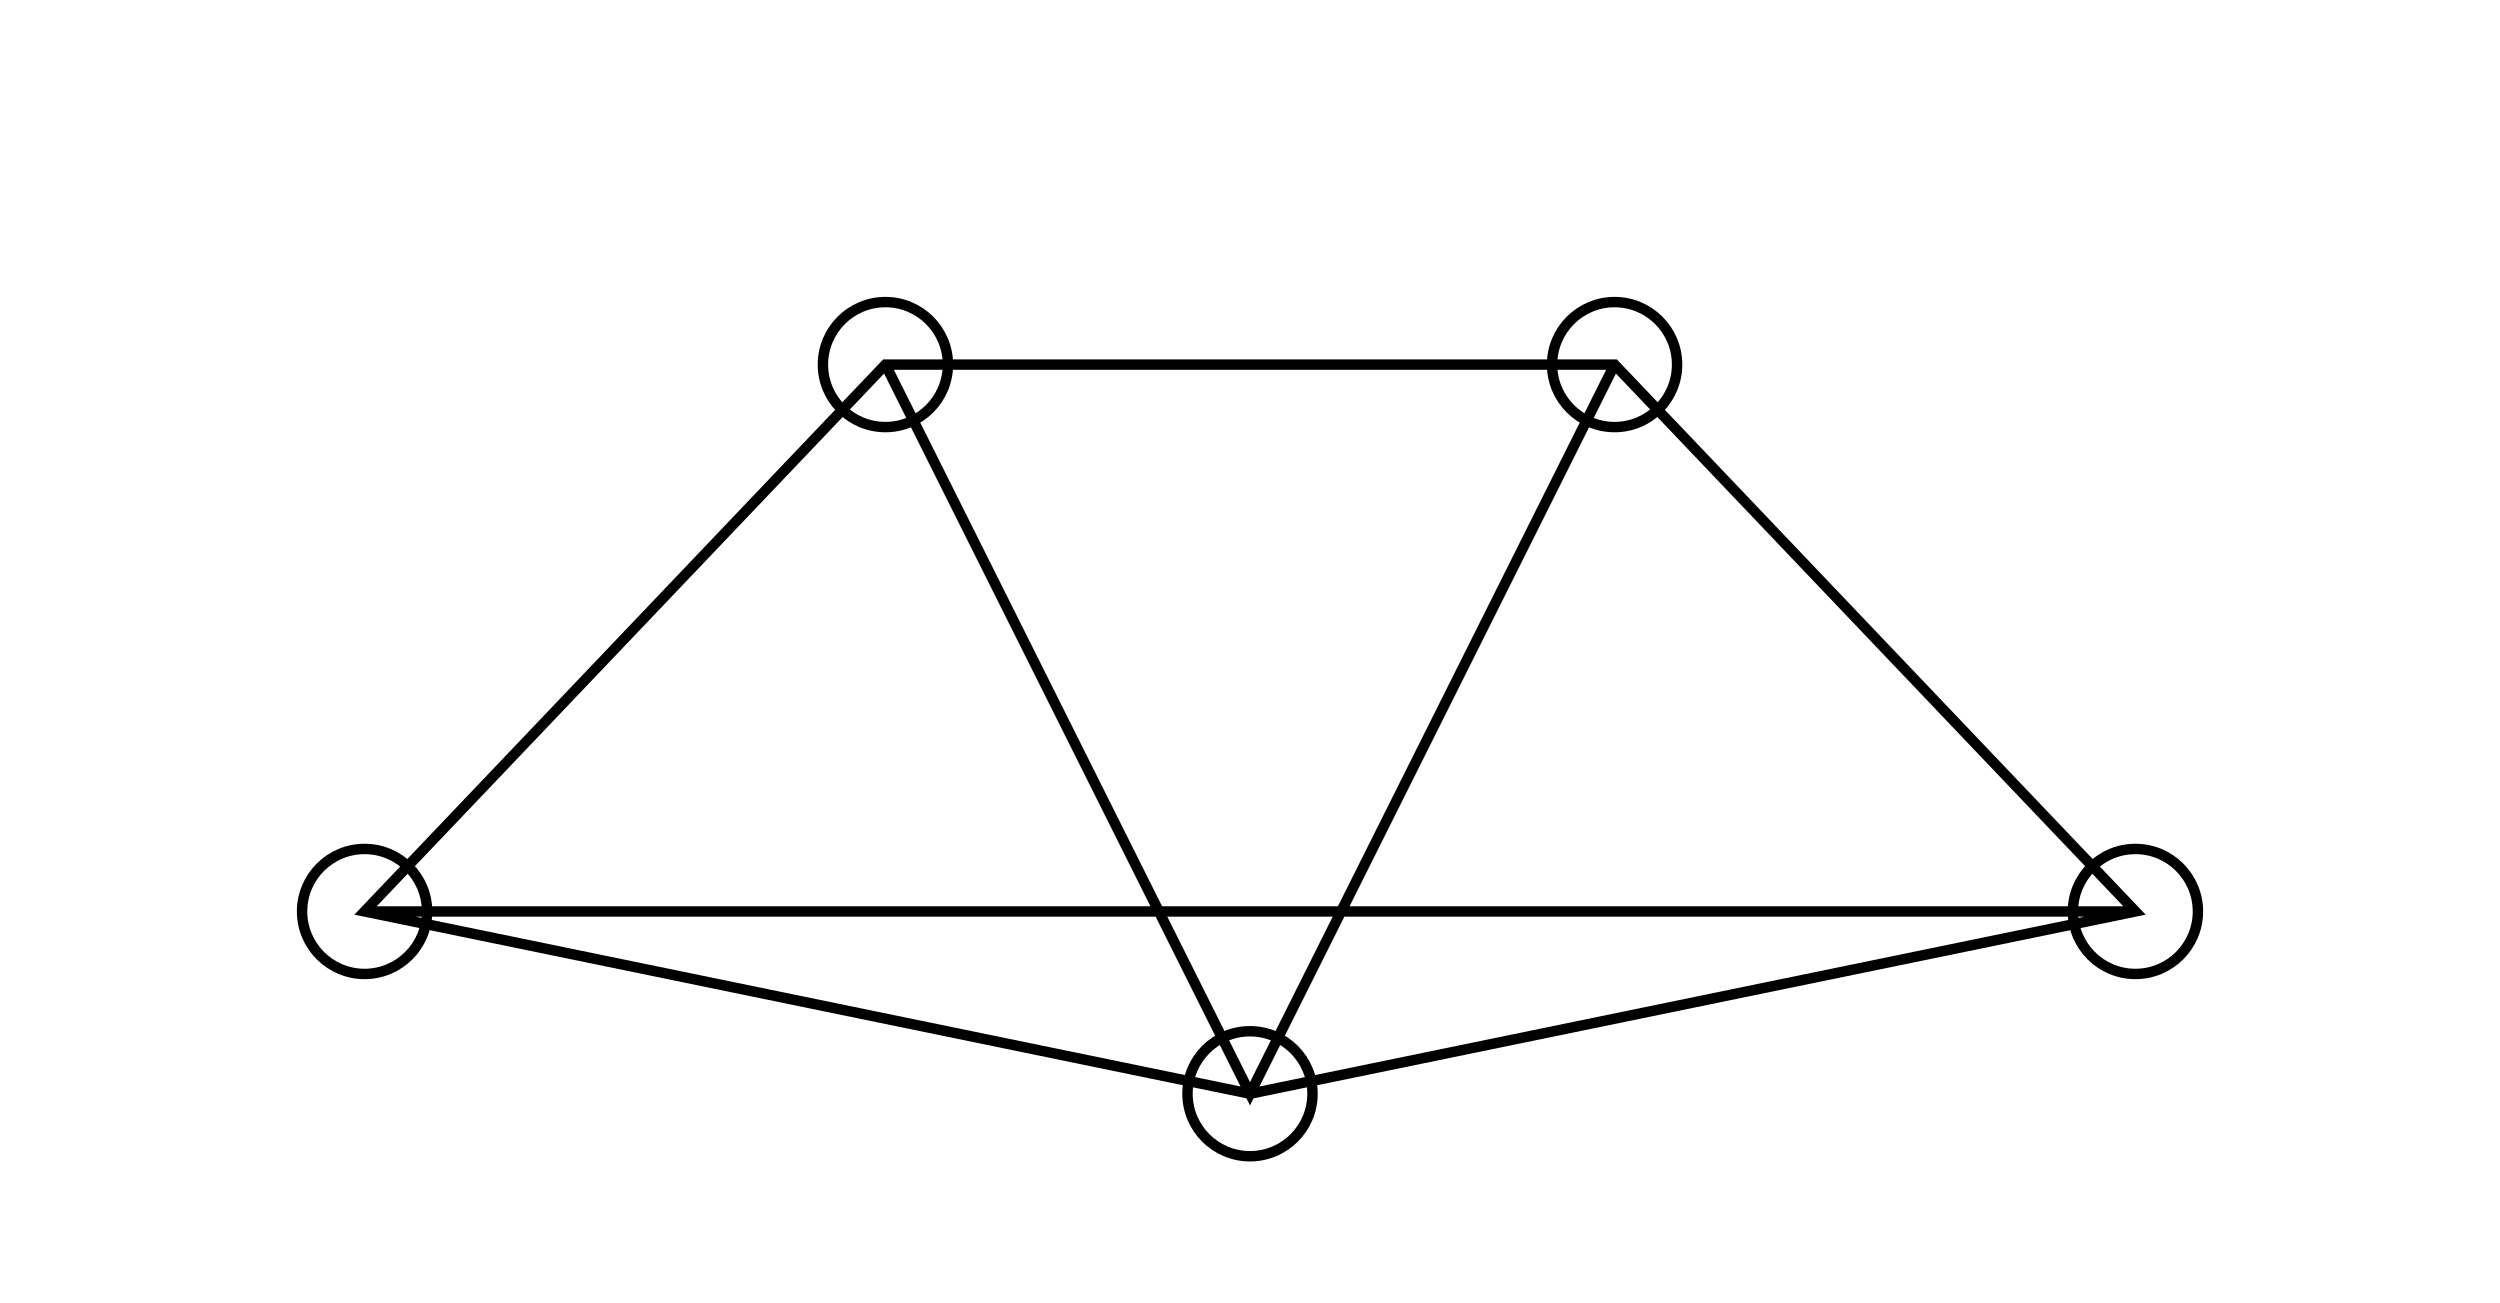
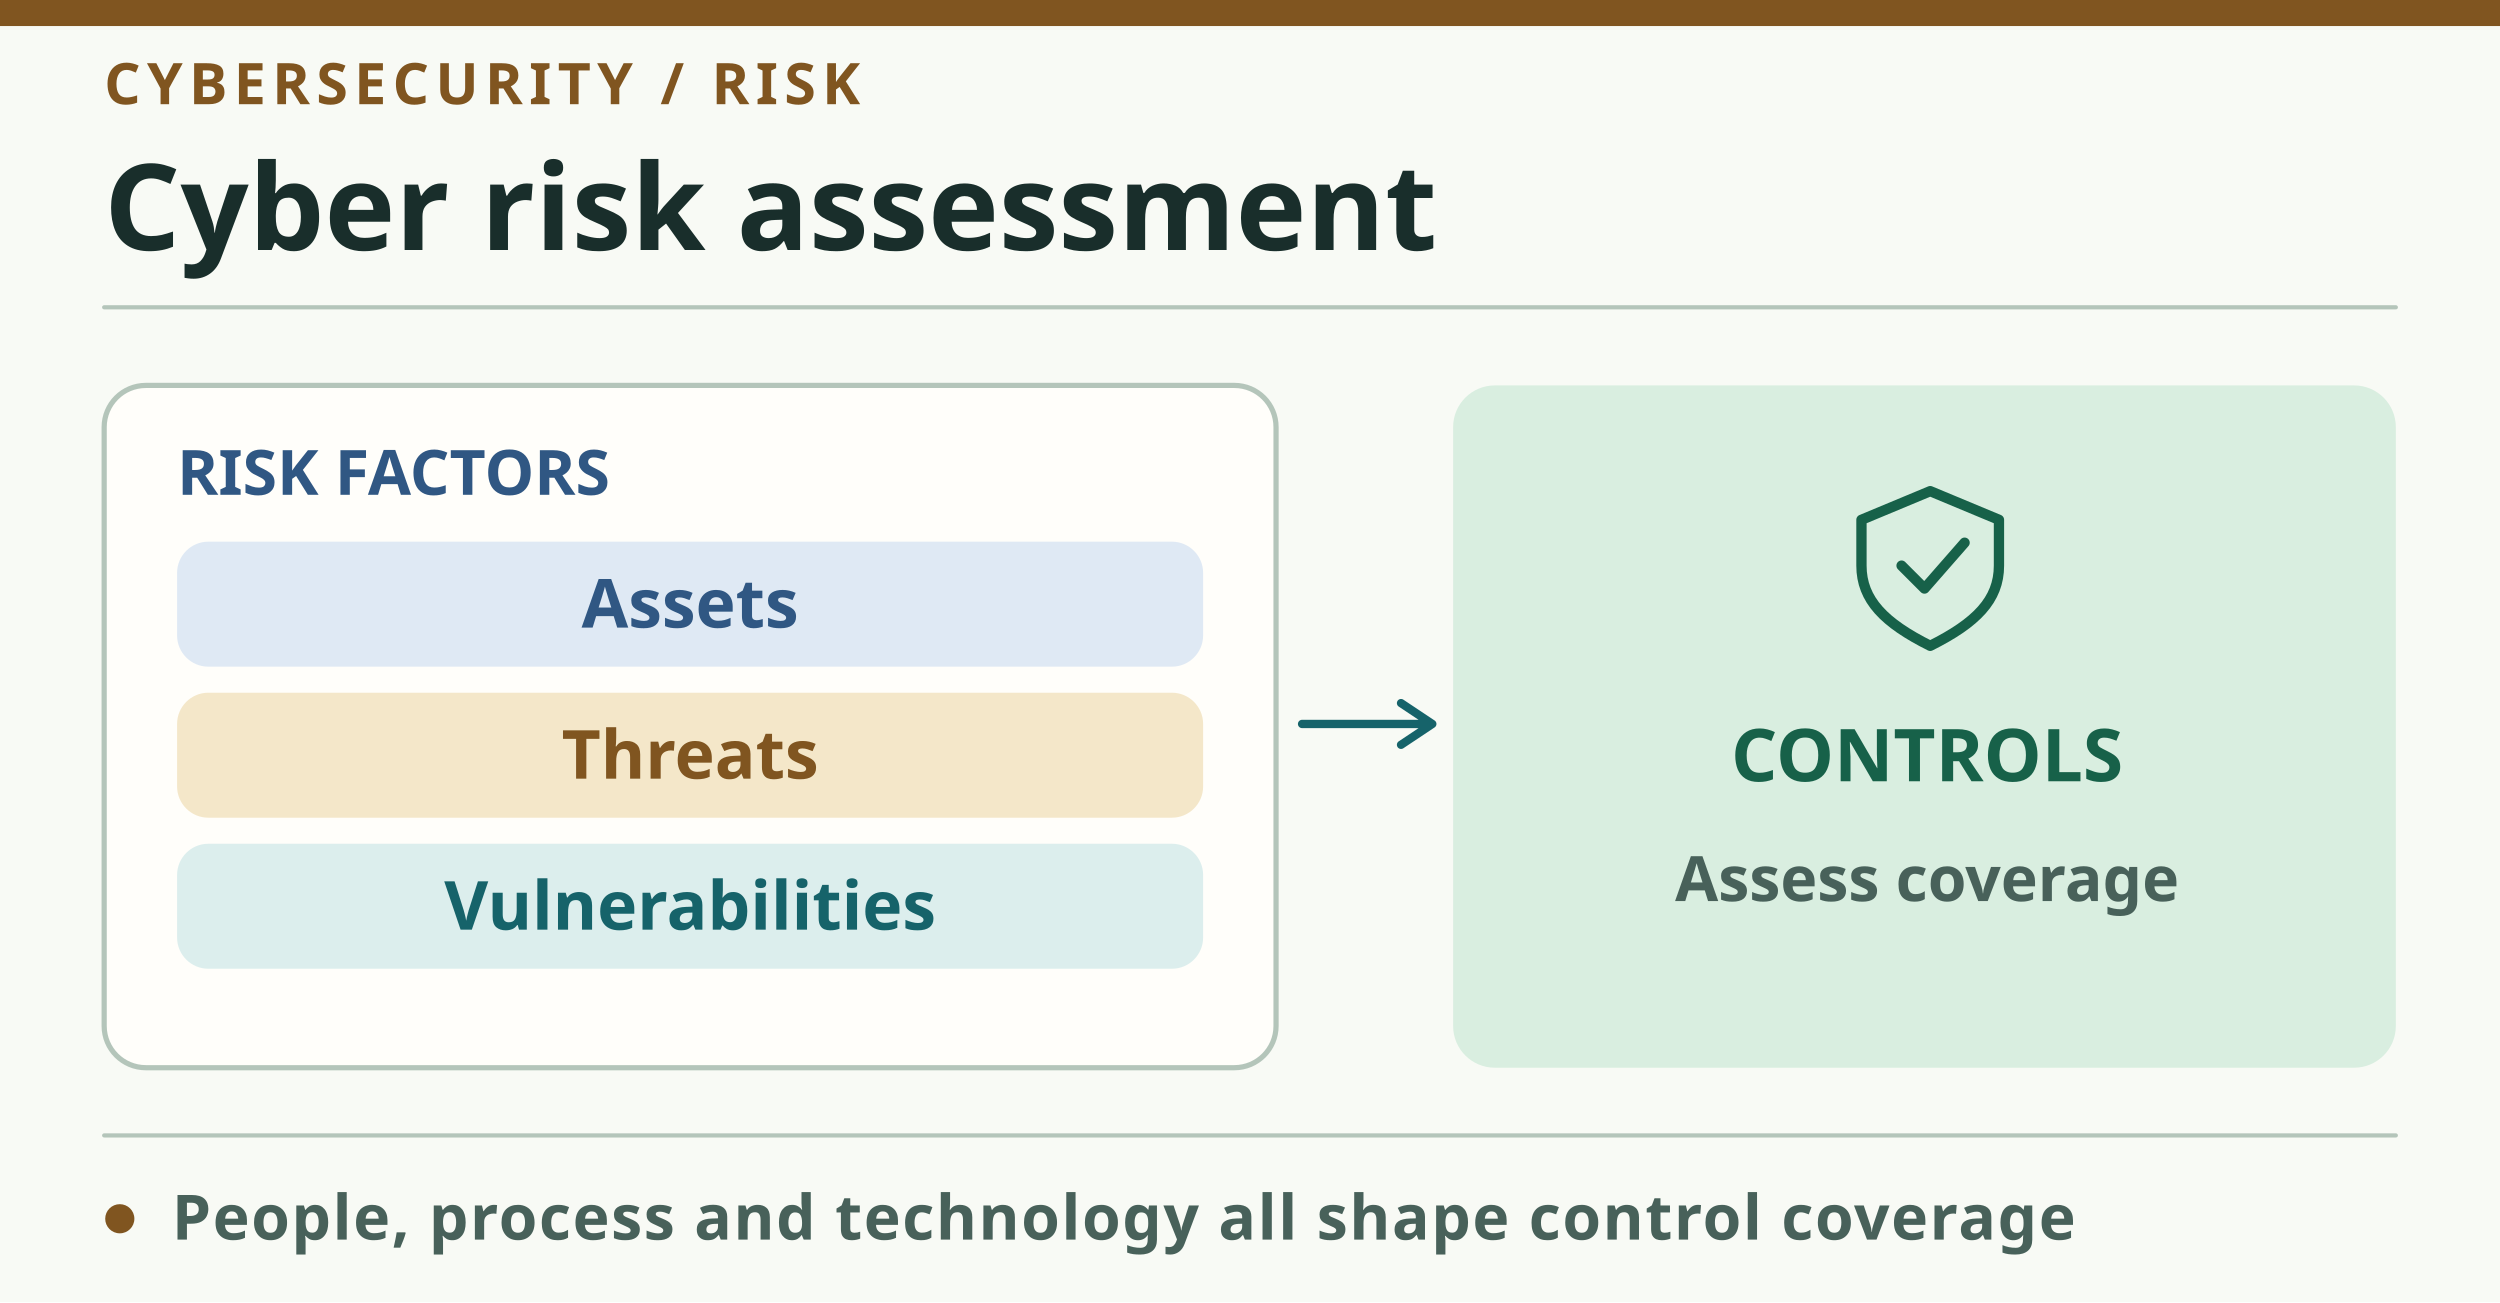
<svg viewBox="0 0 480 250" aria-hidden="true" focusable="false">
-   <g fill="none" stroke="currentColor" stroke-width="2">
-     <path d="M70 175L170 70L310 70L410 175L240 210Z M170 70L240 210L310 70 M70 175H410" />
-     <circle cx="70" cy="175" r="12" />
-     <circle cx="170" cy="70" r="12" />
-     <circle cx="310" cy="70" r="12" />
-     <circle cx="410" cy="175" r="12" />
-     <circle cx="240" cy="210" r="12" />
+   <rect x="0" y="0" width="480" height="250" rx="0" fill="#f8faf5" stroke="none" />
+   <rect x="0" y="0" width="480" height="5" rx="0" fill="#805520" stroke="none" />
+   <text x="20" y="20" text-anchor="start" style="font-family:system-ui,sans-serif;font-size:11px;font-weight:740;letter-spacing:0.11em;fill:#805520">CYBERSECURITY / RISK</text>
+   <text x="20" y="48" text-anchor="start" style="font-family:system-ui,sans-serif;font-size:23px;font-weight:720;letter-spacing:0em;fill:#192e2b">Cyber risk assessment</text>
+   <path d="M20 59H460" fill="none" stroke="#b4c5ba" stroke-width="0.8" stroke-linecap="round" stroke-linejoin="round" />
+   <rect x="20" y="74" width="225" height="131" rx="8" fill="#fffefa" stroke="#b4c5ba" />
+   <text x="34" y="95" text-anchor="start" style="font-family:system-ui,sans-serif;font-size:12px;font-weight:650;letter-spacing:0em;fill:#305783">RISK FACTORS</text>
+   <rect x="34" y="104" width="197" height="24" rx="6" fill="#dfe9f4" stroke="none" />
+   <text x="132.5" y="120.5" text-anchor="middle" style="font-family:system-ui,sans-serif;font-size:13px;font-weight:650;letter-spacing:0em;fill:#305783">Assets</text>
+   <rect x="34" y="133" width="197" height="24" rx="6" fill="#f4e7c9" stroke="none" />
+   <text x="132.5" y="149.5" text-anchor="middle" style="font-family:system-ui,sans-serif;font-size:13px;font-weight:650;letter-spacing:0em;fill:#805520">Threats</text>
+   <rect x="34" y="162" width="197" height="24" rx="6" fill="#dceeed" stroke="none" />
+   <text x="132.5" y="178.5" text-anchor="middle" style="font-family:system-ui,sans-serif;font-size:13px;font-weight:650;letter-spacing:0em;fill:#16636a">Vulnerabilities</text>
+   <path d="M250 139L275 139m-6.0 -4.0L275 139l-6.0 4.0" fill="none" stroke="#16636a" stroke-width="1.6" stroke-linecap="round" stroke-linejoin="round" />
+   <rect x="279" y="74" width="181" height="131" rx="8" fill="#d9eee0" stroke="none" />
+   <g transform="translate(353 91) scale(1.1)">
+     <path d="M16 3L28 8v8c0 6-4 10-12 14C8 26 4 22 4 16V8z M11 16l4 4 7-8" fill="none" stroke="#176149" stroke-width="1.8" stroke-linecap="round" stroke-linejoin="round" />
  </g>
+   <text x="370" y="150" text-anchor="middle" style="font-family:system-ui,sans-serif;font-size:14px;font-weight:650;letter-spacing:0em;fill:#176149">CONTROLS</text>
+   <text x="370" y="173" text-anchor="middle" style="font-family:system-ui,sans-serif;font-size:12px;font-weight:650;letter-spacing:0em;fill:#48615a">Assess coverage</text>
+   <path d="M20 218H460" fill="none" stroke="#b4c5ba" stroke-width="0.8" stroke-linecap="round" stroke-linejoin="round" />
+   <circle cx="23" cy="234" r="2.8" fill="#805520" stroke="none" />
+   <text x="33" y="238" text-anchor="start" style="font-family:system-ui,sans-serif;font-size:12px;font-weight:650;letter-spacing:0.025em;fill:#48615a">People, process and technology all shape control coverage</text>
</svg>
